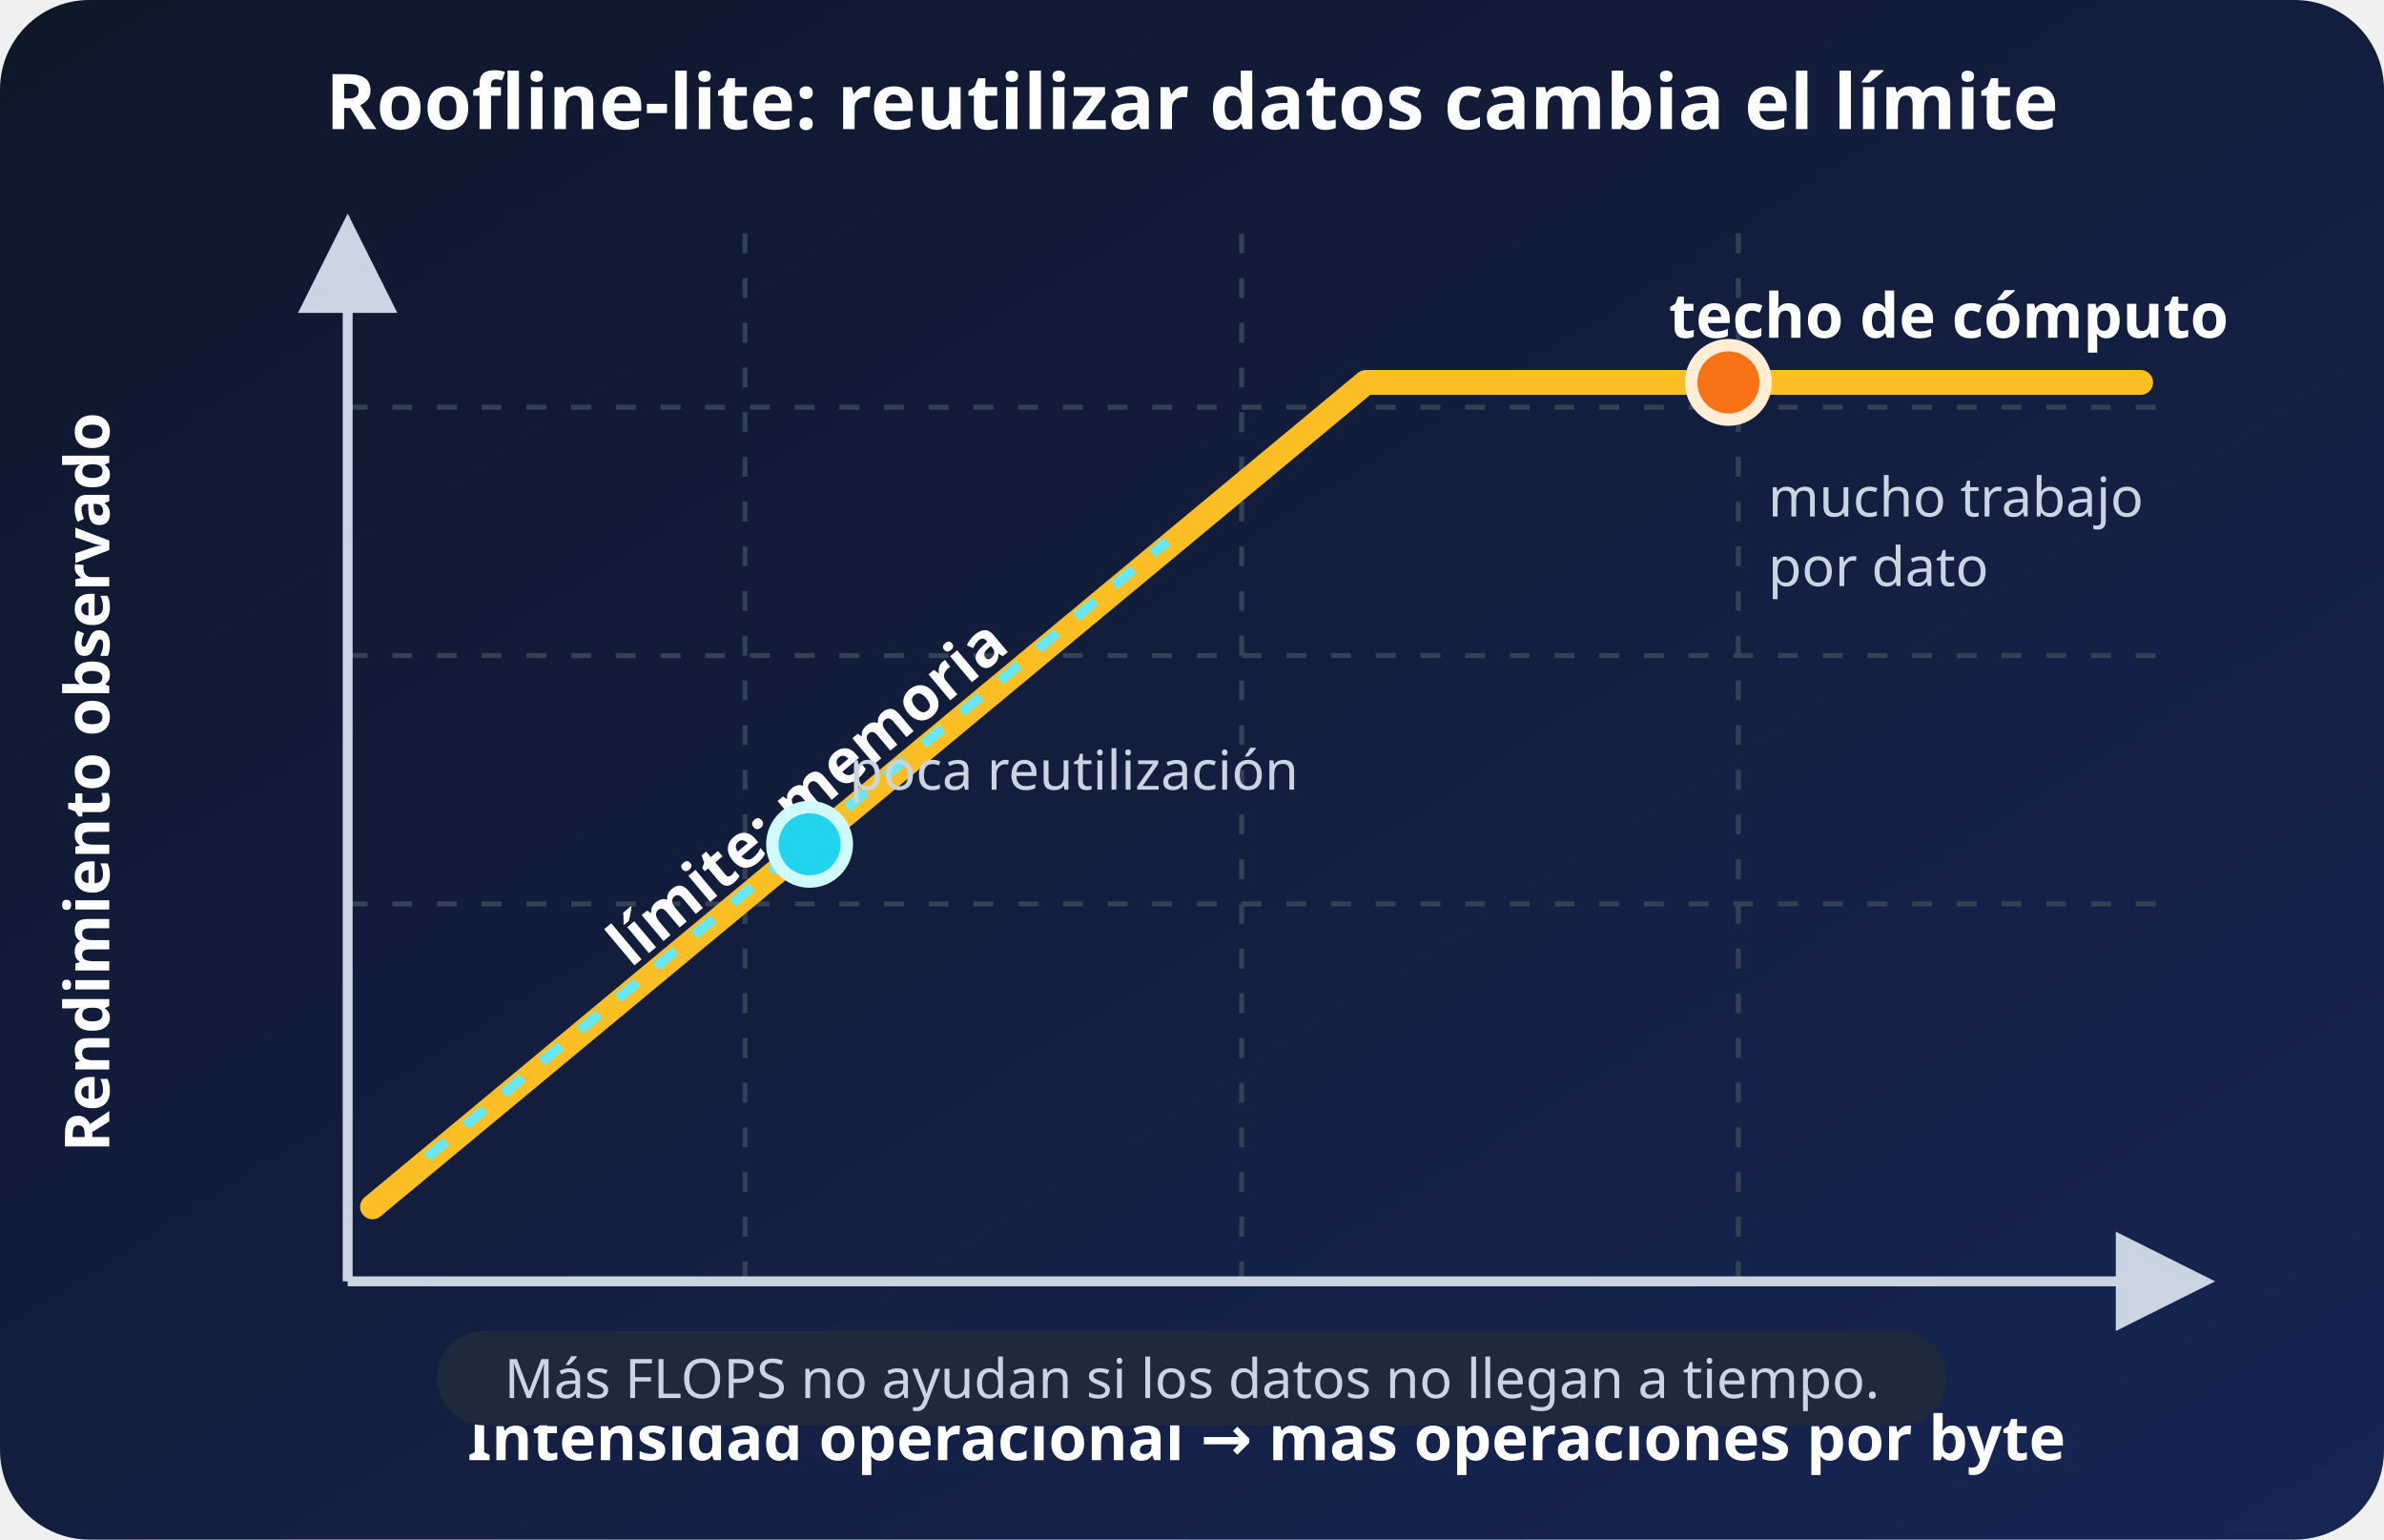
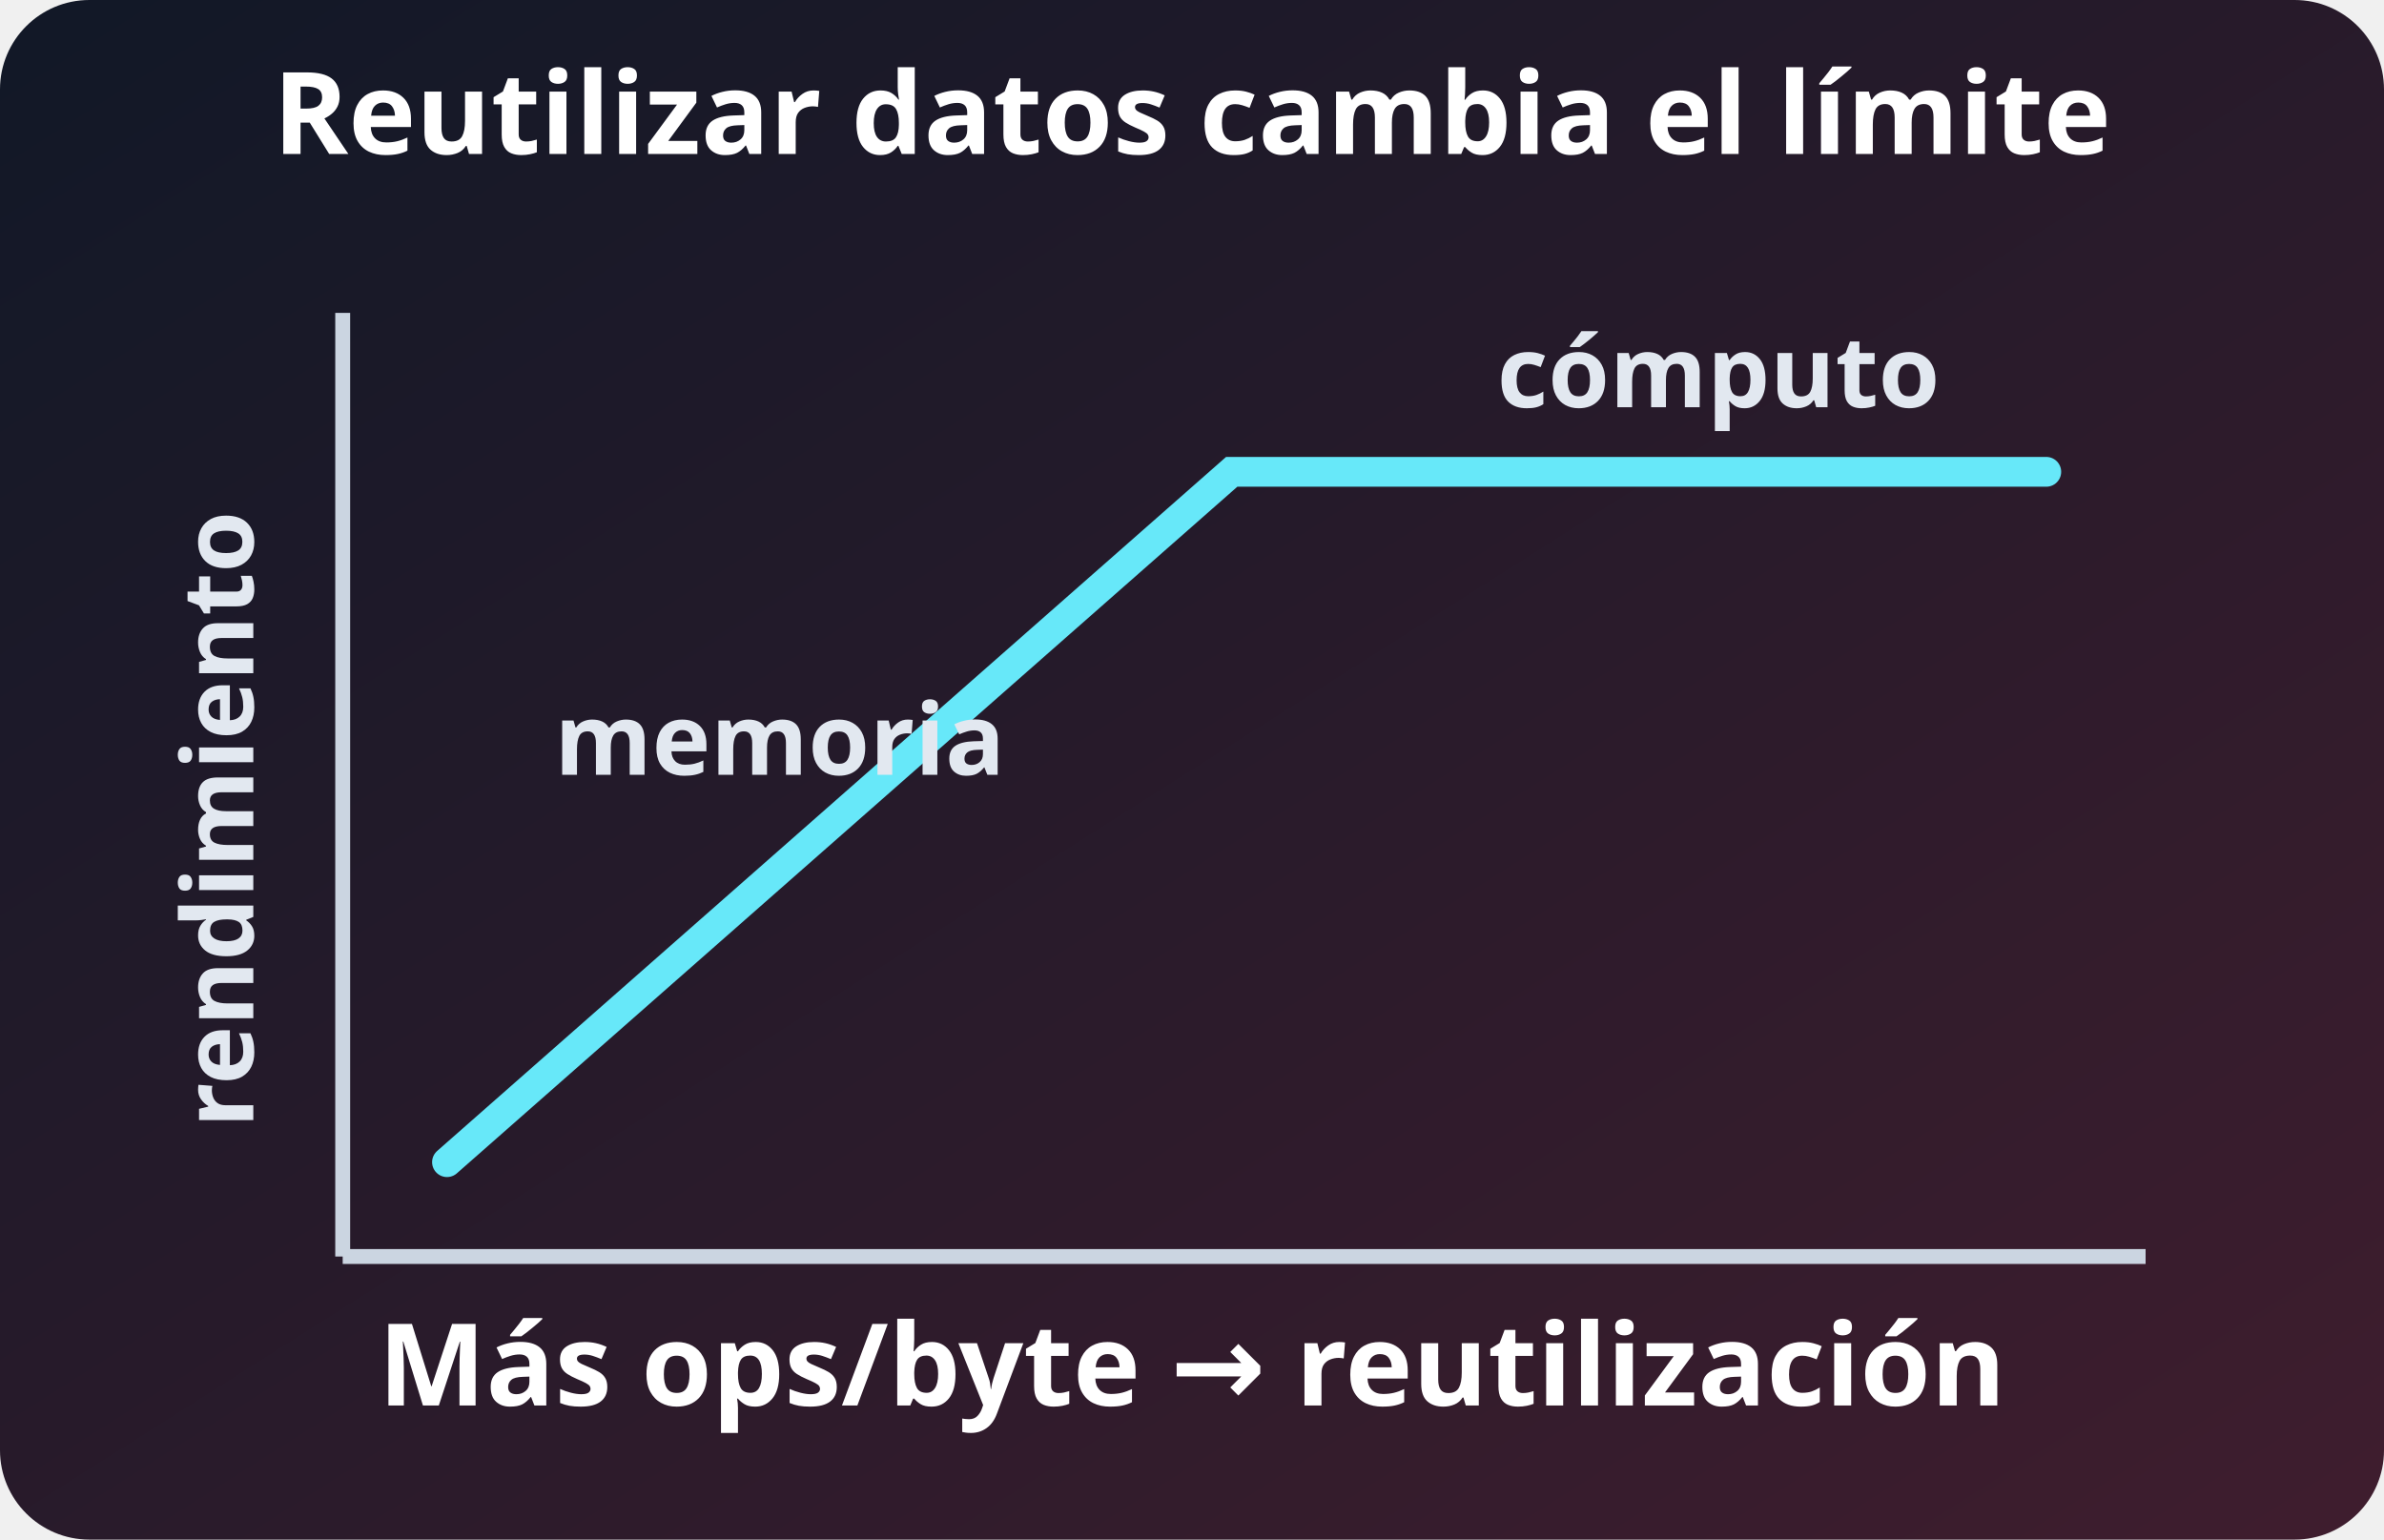
<svg xmlns="http://www.w3.org/2000/svg" viewBox="0 0 960 620" role="img" aria-labelledby="roof-title roof-desc" preserveAspectRatio="xMidYMid meet">
  <defs>
-     <linearGradient id="roof-bg" x1="0" y1="0" x2="1" y2="1">
-       <stop stop-color="#0f172a" />
-       <stop offset="1" stop-color="#172554" />
+     <linearGradient id="bg" x1="0" y1="0" x2="1" y2="1">
+       <stop stop-color="#111827" />
+       <stop offset="1" stop-color="#3f1d2e" />
    </linearGradient>
-     <marker id="roof-arrow" markerWidth="10" markerHeight="10" refX="8" refY="5" orient="auto">
-       <path d="M0 0 10 5 0 10Z" fill="#cbd5e1" />
-     </marker>
  </defs>
-   <style>.head{font:700 31px system-ui,sans-serif;fill:#fff;text-anchor:middle}.label{font:700 25px system-ui,sans-serif;fill:#fff}.small{font:500 22px system-ui,sans-serif;fill:#cbd5e1}.axis{stroke:#cbd5e1;stroke-width:4;marker-end:url(#roof-arrow)}.grid{stroke:#334155;stroke-width:2;stroke-dasharray:8 10}</style>
-   <rect width="960" height="620" rx="36" fill="url(#roof-bg)" />
-   <text x="480" y="52" class="head">Roofline-lite: reutilizar datos cambia el límite</text>
-   <g class="grid">
-     <path d="M140 164H870M140 264H870M140 364H870M300 94V516M500 94V516M700 94V516" />
-   </g>
-   <path d="M140 516V94" class="axis" />
-   <path d="M140 516H884" class="axis" />
-   <text x="510" y="588" class="label" text-anchor="middle">Intensidad operacional → más operaciones por byte</text>
-   <text x="44" y="315" class="label" text-anchor="middle" transform="rotate(-90 44 315)">Rendimiento observado</text>
-   <path d="M150 486 550 154H862" fill="none" stroke="#fbbf24" stroke-width="10" stroke-linecap="round" stroke-linejoin="round" />
-   <path d="M172 466 470 218" fill="none" stroke="#67e8f9" stroke-width="4" stroke-dasharray="10 10" />
-   <text x="254" y="390" class="label" fill="#67e8f9" transform="rotate(-40 254 390)">límite: memoria</text>
-   <text x="672" y="136" class="label" fill="#fde68a">techo de cómputo</text>
-   <circle cx="326" cy="340" r="15" fill="#22d3ee" stroke="#cffafe" stroke-width="5" />
-   <text x="342" y="318" class="small">poca reutilización</text>
-   <circle cx="696" cy="154" r="15" fill="#f97316" stroke="#ffedd5" stroke-width="5" />
-   <text x="712" y="208" class="small">mucho trabajo</text>
-   <text x="712" y="236" class="small">por dato</text>
-   <rect x="176" y="536" width="608" height="38" rx="19" fill="#1e293b" />
-   <text x="480" y="563" class="small" text-anchor="middle">Más FLOPS no ayudan si los datos no llegan a tiempo.</text>
+   <style>.head{font:700 46px system-ui,sans-serif;fill:#fff;text-anchor:middle}.label{font:700 40px system-ui,sans-serif;fill:#e2e8f0;text-anchor:middle}.axis{stroke:#cbd5e1;stroke-width:6}.line{fill:none;stroke:#67e8f9;stroke-width:12;stroke-linecap:round}</style>
+   <rect width="960" height="620" rx="36" fill="url(#bg)" />
+   <text x="480" y="62" class="head">Reutilizar datos cambia el límite</text>
+   <path d="M138 506H864M138 506V126" class="axis" />
+   <path d="M180 468L496 190H824" class="line" />
+   <text x="314" y="312" class="label" fill="#67e8f9">memoria</text>
+   <text x="692" y="164" class="label" fill="#fde68a">cómputo</text>
+   <text x="480" y="566" class="head">Más ops/byte → reutilización</text>
+   <text x="102" y="330" class="label" transform="rotate(-90 102 330)">rendimiento</text>
</svg>
